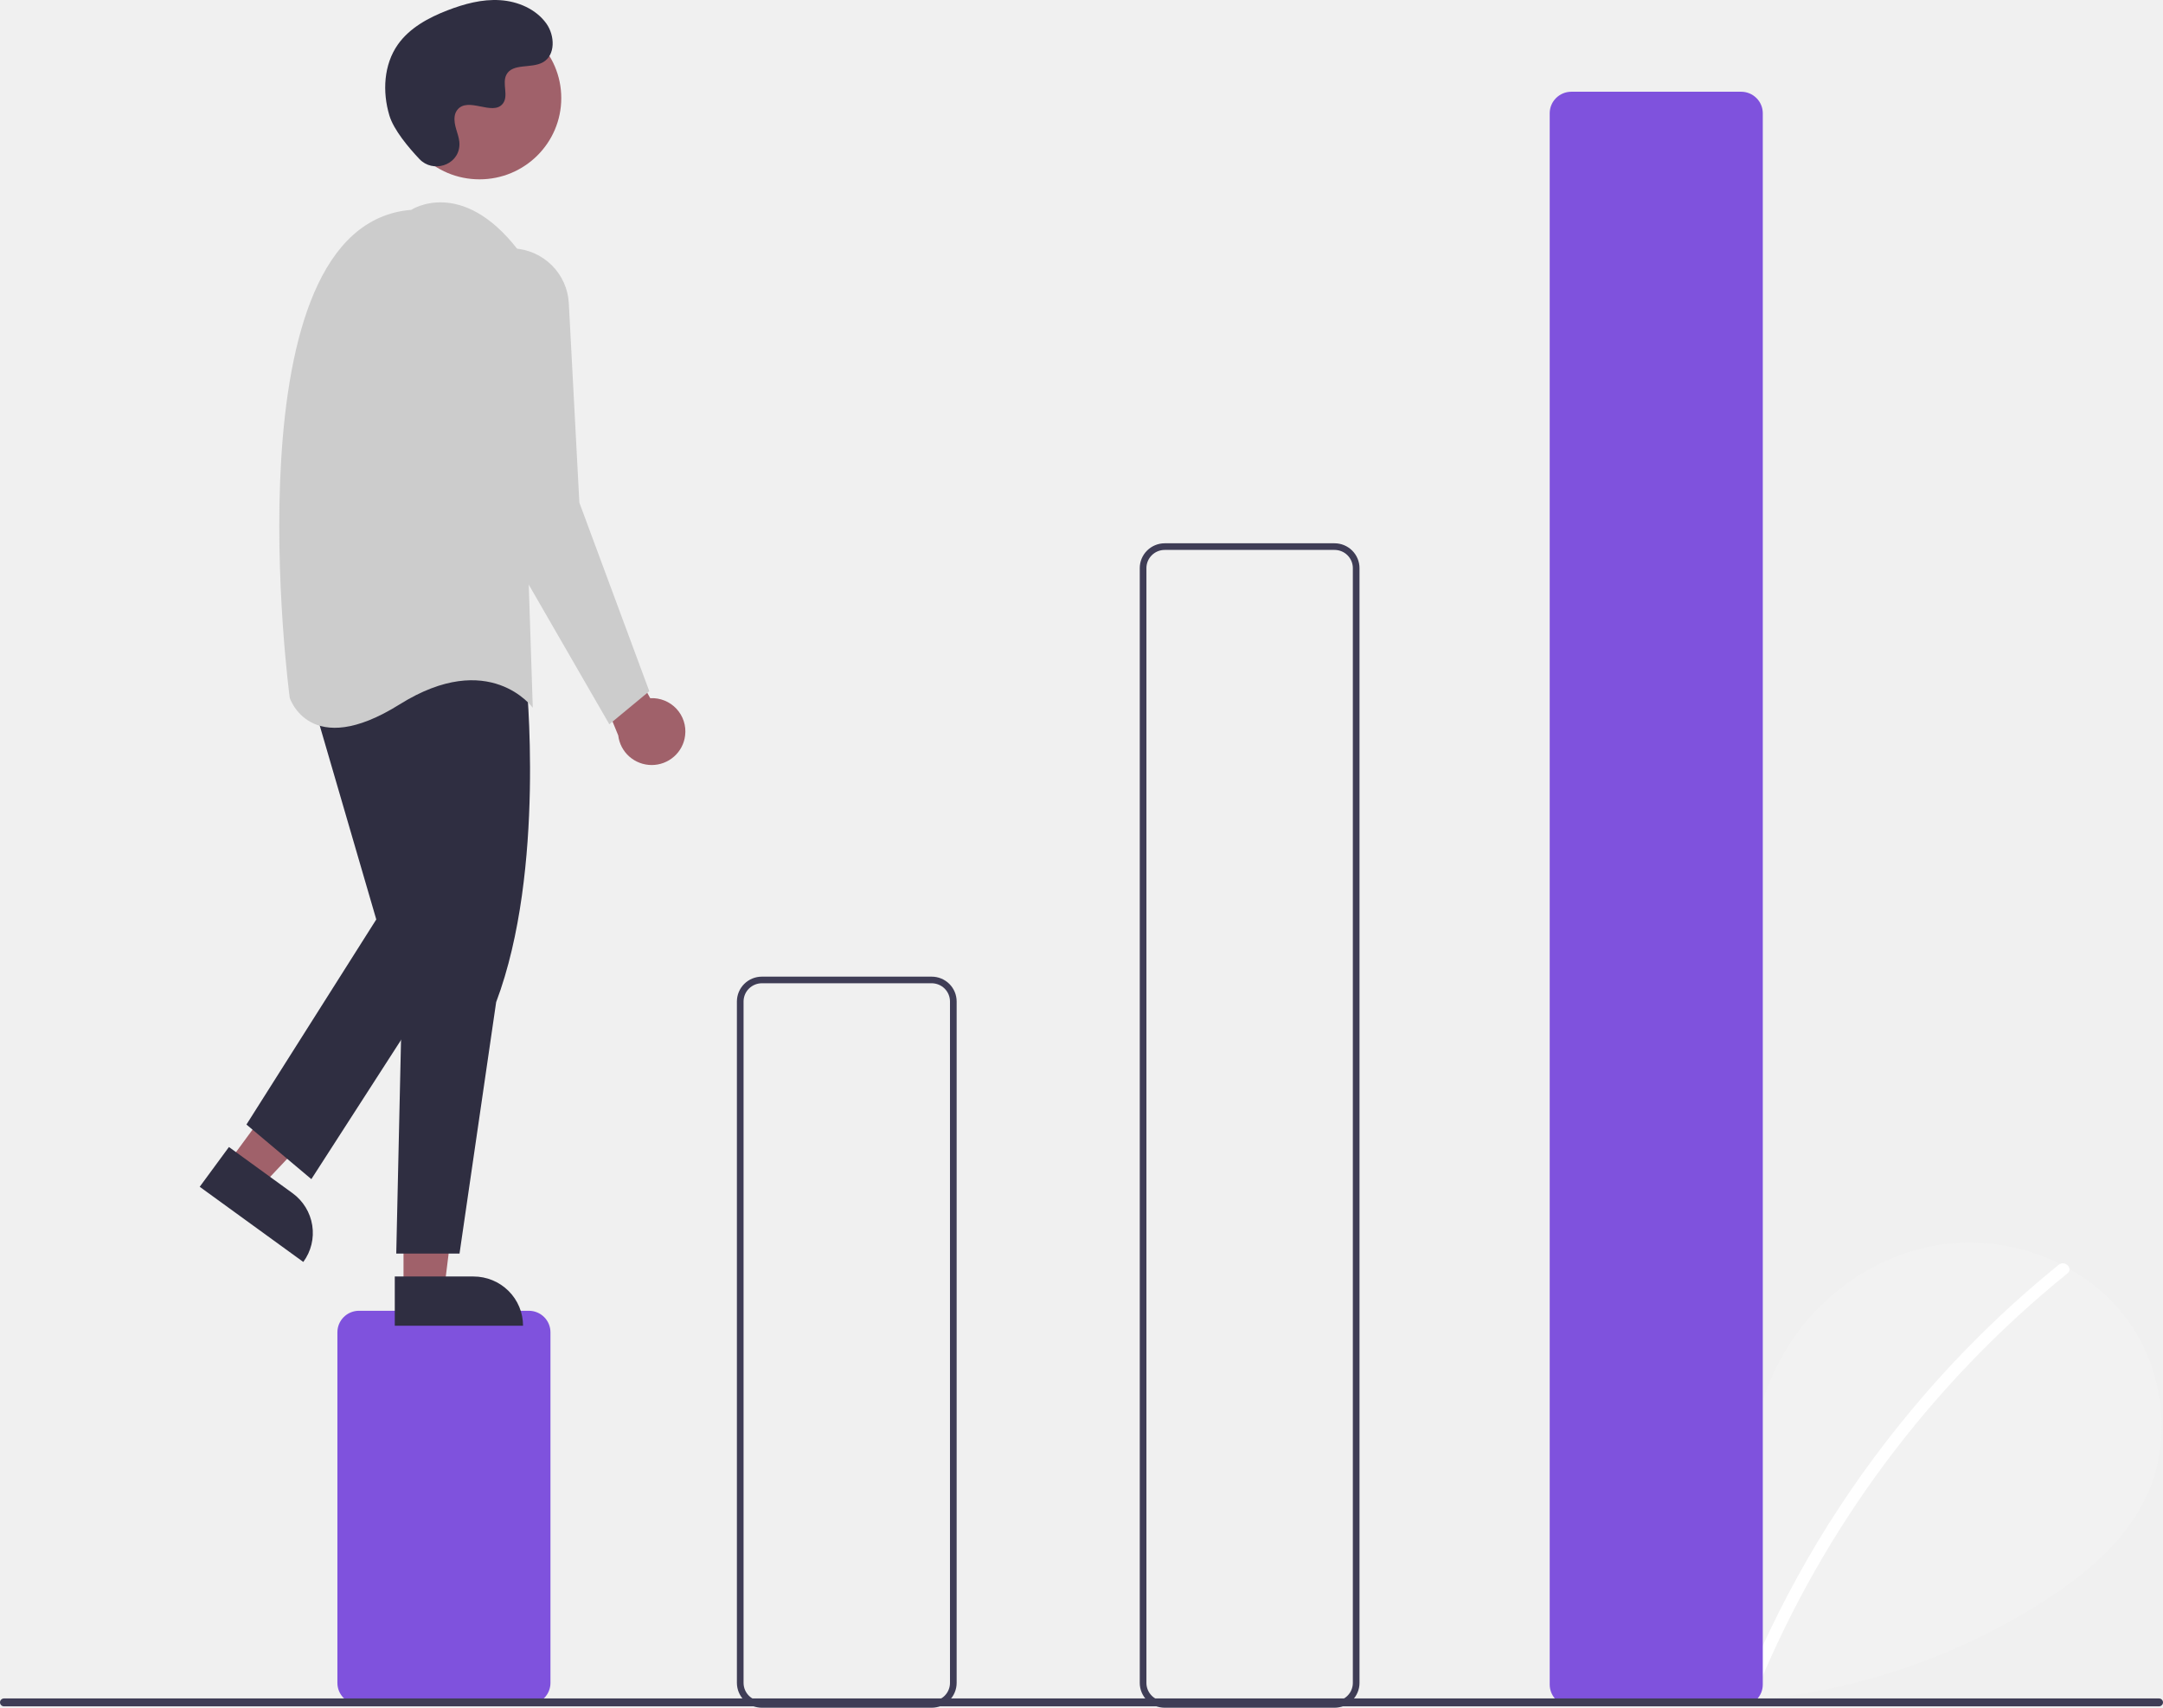
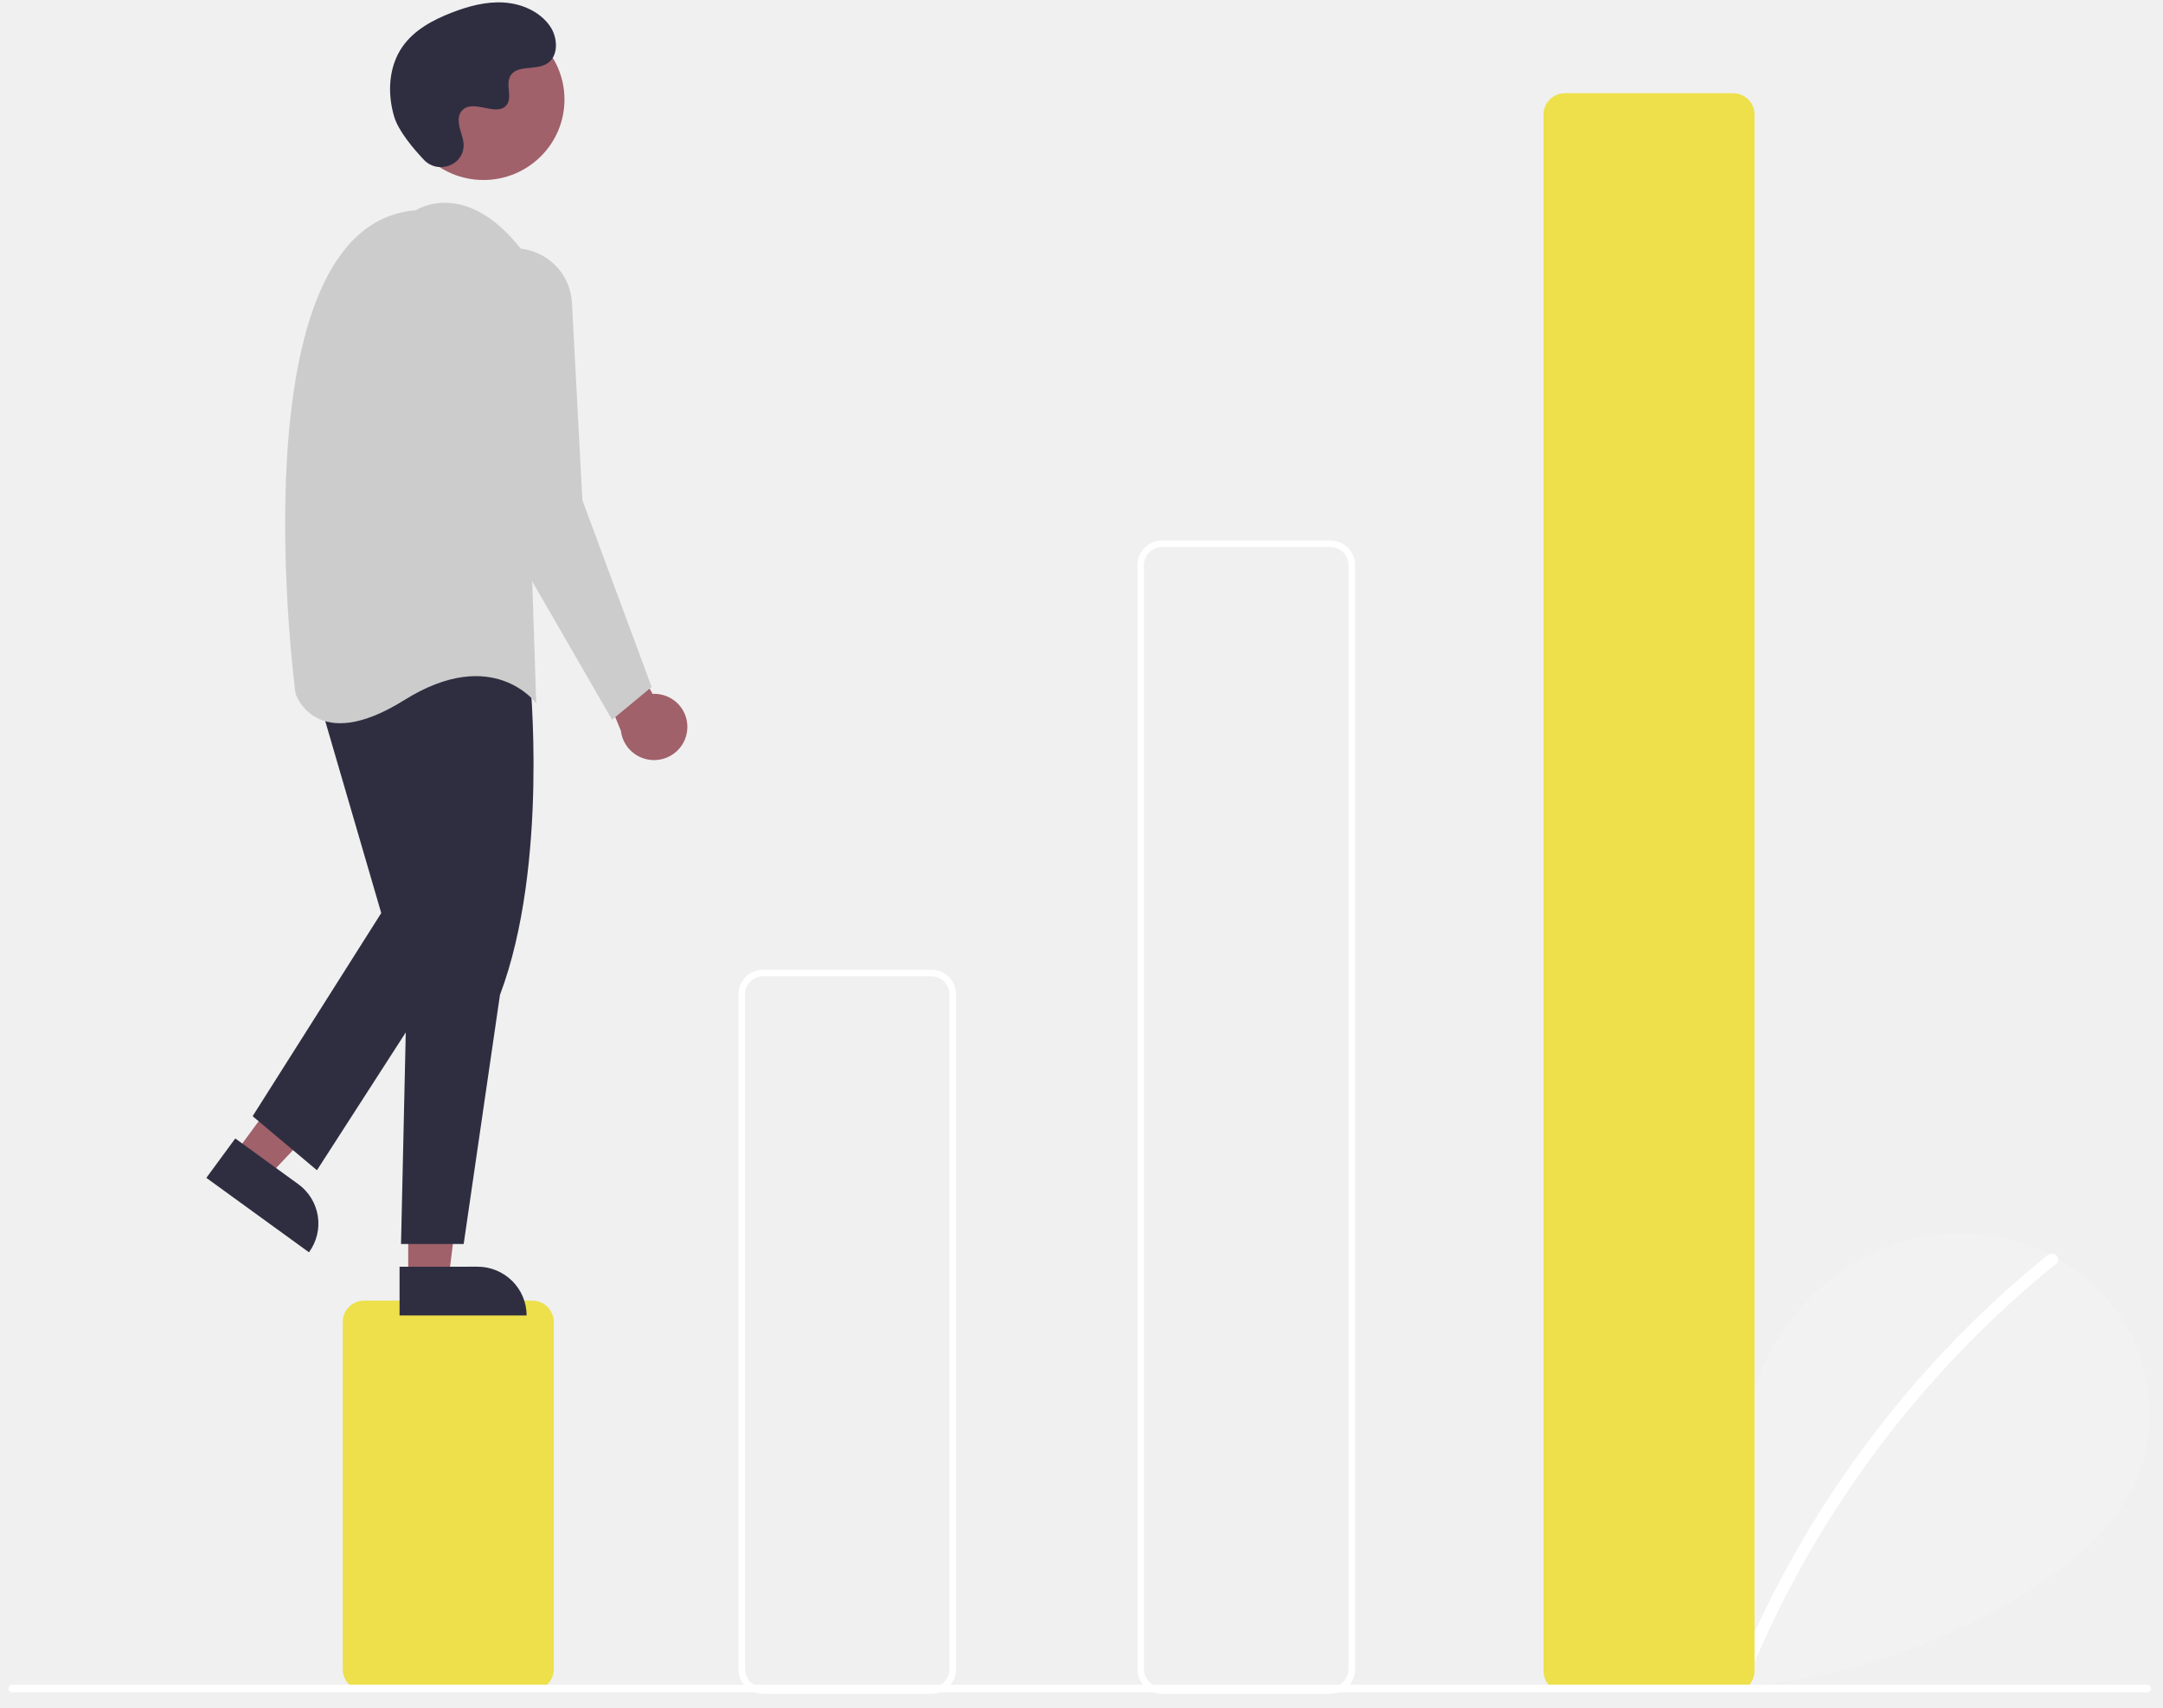
- <svg xmlns="http://www.w3.org/2000/svg" width="76" height="60" viewBox="0 0 76 60" fill="none">
+ <svg xmlns="http://www.w3.org/2000/svg" width="152" height="120" viewBox="0 0 152 120" fill="none">
  <g clip-path="url(#clip0)">
-     <path d="M56.693 59.279C55.641 58.396 55.002 57.001 55.17 55.643C55.337 54.285 56.375 53.036 57.721 52.748C59.068 52.459 60.602 53.258 61.011 54.564C61.236 52.045 61.496 49.42 62.844 47.275C64.064 45.333 66.179 43.943 68.47 43.694C70.761 43.445 73.174 44.385 74.602 46.181C76.031 47.978 76.381 50.59 75.38 52.653C74.643 54.173 73.285 55.304 71.862 56.224C67.263 59.172 61.748 60.371 56.33 59.6" fill="#F2F2F2" />
-     <path d="M72.337 44.437C70.446 45.967 68.712 47.678 67.159 49.545C64.728 52.458 62.761 55.724 61.326 59.228C61.221 59.484 61.639 59.596 61.743 59.343C64.09 53.647 67.838 48.626 72.642 44.74C72.858 44.566 72.551 44.263 72.337 44.437Z" fill="white" />
-     <path d="M18.581 59.884H12.615C12.413 59.883 12.22 59.804 12.078 59.662C11.935 59.521 11.855 59.329 11.855 59.128V46.808C11.855 46.608 11.935 46.416 12.078 46.274C12.22 46.133 12.413 46.053 12.615 46.053H18.581C18.783 46.053 18.976 46.133 19.119 46.274C19.261 46.416 19.341 46.608 19.341 46.808V59.128C19.341 59.329 19.261 59.521 19.119 59.662C18.976 59.804 18.783 59.883 18.581 59.884Z" fill="#7F52DD" />
-     <path d="M32.736 60H26.77C26.537 60 26.314 59.908 26.15 59.744C25.985 59.581 25.893 59.359 25.892 59.128V35.185C25.893 34.954 25.985 34.733 26.15 34.569C26.314 34.406 26.537 34.314 26.77 34.314H32.736C32.968 34.314 33.191 34.406 33.356 34.569C33.52 34.733 33.613 34.954 33.613 35.185V59.128C33.613 59.359 33.52 59.581 33.356 59.744C33.191 59.908 32.968 60 32.736 60ZM26.77 34.546C26.599 34.547 26.436 34.614 26.315 34.734C26.194 34.854 26.127 35.016 26.126 35.185V59.128C26.127 59.298 26.194 59.46 26.315 59.58C26.436 59.7 26.599 59.767 26.77 59.767H32.736C32.906 59.767 33.07 59.7 33.191 59.58C33.311 59.46 33.379 59.298 33.379 59.128V35.185C33.379 35.016 33.311 34.854 33.191 34.734C33.07 34.614 32.906 34.547 32.736 34.546H26.77Z" fill="#3F3D56" />
-     <path d="M46.891 60H40.925C40.692 60 40.469 59.908 40.304 59.744C40.14 59.581 40.047 59.359 40.047 59.128V19.96C40.047 19.729 40.14 19.507 40.304 19.344C40.469 19.18 40.692 19.088 40.925 19.088H46.891C47.123 19.088 47.346 19.18 47.511 19.344C47.675 19.507 47.768 19.729 47.768 19.96V59.128C47.768 59.359 47.675 59.581 47.511 59.744C47.346 59.908 47.123 60 46.891 60ZM40.925 19.321C40.754 19.321 40.59 19.388 40.47 19.508C40.349 19.628 40.281 19.79 40.281 19.96V59.128C40.281 59.298 40.349 59.46 40.47 59.58C40.59 59.7 40.754 59.767 40.925 59.768H46.891C47.061 59.767 47.225 59.7 47.345 59.58C47.466 59.46 47.534 59.298 47.534 59.128V19.96C47.534 19.79 47.466 19.628 47.345 19.508C47.225 19.388 47.061 19.321 46.891 19.321H40.925Z" fill="#3F3D56" />
-     <path d="M61.178 59.942H55.211C55.01 59.942 54.817 59.862 54.674 59.72C54.532 59.579 54.451 59.387 54.451 59.186V3.979C54.451 3.778 54.532 3.586 54.674 3.445C54.817 3.303 55.01 3.223 55.211 3.223H61.178C61.379 3.223 61.572 3.303 61.715 3.445C61.857 3.586 61.938 3.778 61.938 3.979V59.186C61.938 59.387 61.857 59.579 61.715 59.72C61.572 59.862 61.379 59.942 61.178 59.942Z" fill="#7F52DD" />
-     <path d="M24.072 25.844C24.094 25.674 24.078 25.502 24.025 25.34C23.973 25.177 23.885 25.028 23.768 24.902C23.651 24.777 23.508 24.679 23.349 24.614C23.189 24.55 23.018 24.521 22.846 24.53L20.767 20.739L20.299 22.367L21.723 25.84C21.757 26.126 21.895 26.39 22.111 26.581C22.327 26.772 22.607 26.878 22.896 26.879C23.186 26.879 23.465 26.774 23.682 26.583C23.899 26.393 24.038 26.13 24.072 25.844V25.844Z" fill="#A0616A" />
-     <path d="M8.05 40.809L9.208 41.649L13.021 37.61L11.312 36.37L8.05 40.809Z" fill="#A0616A" />
-     <path d="M10.657 44.338L7.017 41.697L8.044 40.3L10.277 41.92C10.65 42.191 10.9 42.597 10.971 43.051C11.043 43.504 10.93 43.967 10.657 44.338L10.657 44.338Z" fill="#2F2E41" />
-     <path d="M14.178 45.256L15.613 45.256L16.295 39.76L14.178 39.76L14.178 45.256Z" fill="#A0616A" />
-     <path d="M18.378 46.579L13.871 46.579L13.871 44.849L16.637 44.849C17.099 44.849 17.542 45.031 17.868 45.356C18.195 45.68 18.378 46.12 18.378 46.579Z" fill="#2F2E41" />
-     <path d="M18.485 23.82C18.485 23.82 19.187 30.561 17.433 35.21L16.146 44.043H13.923L14.157 33.583L13.338 24.285C13.338 24.285 14.976 20.1 18.485 23.82Z" fill="#2F2E41" />
-     <path d="M10.882 24.284L13.221 32.304L8.659 39.51L10.94 41.428L16.146 33.35L14.625 23.471L10.882 24.284Z" fill="#2F2E41" />
-     <path d="M16.848 6.301C18.435 6.301 19.721 5.023 19.721 3.446C19.721 1.87 18.435 0.592 16.848 0.592C15.261 0.592 13.975 1.87 13.975 3.446C13.975 5.023 15.261 6.301 16.848 6.301Z" fill="#A0616A" />
-     <path d="M14.45 7.373C14.45 7.373 16.204 6.211 18.193 8.768L18.72 24.866C18.72 24.866 17.199 22.773 14.04 24.749C10.882 26.725 10.18 24.517 10.18 24.517C10.18 24.517 7.957 7.896 14.45 7.373Z" fill="#CCCCCC" />
-     <path d="M18.052 8.728C18.556 8.755 19.033 8.966 19.39 9.322C19.747 9.677 19.959 10.151 19.986 10.652L20.357 17.66L22.814 24.285L21.41 25.447L16.848 17.543L15.914 11.047C15.871 10.749 15.895 10.446 15.985 10.158C16.074 9.871 16.226 9.607 16.431 9.385C16.635 9.163 16.887 8.989 17.167 8.876C17.447 8.762 17.749 8.711 18.052 8.728Z" fill="#CCCCCC" />
-     <path d="M14.737 5.588C15.207 6.085 16.079 5.818 16.14 5.139C16.145 5.086 16.145 5.033 16.139 4.98C16.108 4.68 15.933 4.407 15.975 4.089C15.984 4.01 16.014 3.934 16.061 3.87C16.435 3.372 17.314 4.093 17.667 3.642C17.884 3.365 17.629 2.93 17.795 2.621C18.015 2.214 18.664 2.415 19.072 2.191C19.525 1.943 19.498 1.252 19.2 0.831C18.836 0.319 18.198 0.045 17.567 0.006C16.937 -0.034 16.311 0.136 15.723 0.363C15.054 0.622 14.392 0.98 13.98 1.564C13.48 2.274 13.432 3.229 13.682 4.059C13.834 4.565 14.354 5.182 14.737 5.588Z" fill="#2F2E41" />
-     <path d="M75.861 59.951H0.139C0.102 59.951 0.067 59.936 0.041 59.91C0.015 59.884 0 59.849 0 59.812C0 59.776 0.015 59.741 0.041 59.715C0.067 59.689 0.102 59.674 0.139 59.674H75.861C75.898 59.674 75.933 59.689 75.959 59.715C75.985 59.741 76 59.776 76 59.812C76 59.849 75.985 59.884 75.959 59.91C75.933 59.936 75.898 59.951 75.861 59.951Z" fill="#3F3D56" />
+     <path d="M112.906 117.595C110.823 115.846 109.557 113.082 109.889 110.392C110.221 107.701 112.277 105.228 114.944 104.656C117.611 104.085 120.651 105.667 121.461 108.255C121.907 103.265 122.42 98.065 125.091 93.816C127.509 89.967 131.697 87.214 136.235 86.721C140.774 86.229 145.553 88.089 148.384 91.649C151.215 95.208 151.908 100.383 149.925 104.469C148.465 107.479 145.774 109.72 142.955 111.542C133.845 117.382 122.919 119.757 112.187 118.23" fill="#F2F2F2" />
+     <path d="M143.896 88.192C140.15 91.223 136.715 94.613 133.638 98.312C128.823 104.082 124.927 110.551 122.085 117.494C121.877 118.001 122.704 118.221 122.91 117.721C127.56 106.437 134.983 96.491 144.501 88.794C144.928 88.448 144.319 87.849 143.896 88.192Z" fill="white" />
+     <path d="M37.408 118.793H25.59C25.19 118.792 24.808 118.634 24.525 118.354C24.243 118.073 24.084 117.693 24.084 117.296V92.891C24.084 92.494 24.243 92.113 24.525 91.833C24.808 91.552 25.19 91.394 25.59 91.394H37.408C37.808 91.394 38.19 91.552 38.473 91.833C38.755 92.113 38.914 92.494 38.914 92.891V117.296C38.914 117.693 38.755 118.073 38.473 118.354C38.19 118.634 37.808 118.792 37.408 118.793Z" fill="#EDE04B" />
+     <path d="M65.448 119.023H53.63C53.169 119.022 52.727 118.84 52.401 118.516C52.075 118.193 51.892 117.754 51.892 117.296V69.866C51.892 69.409 52.075 68.97 52.401 68.646C52.727 68.322 53.169 68.14 53.63 68.14H65.448C65.909 68.14 66.351 68.322 66.677 68.646C67.002 68.97 67.186 69.409 67.186 69.866V117.296C67.186 117.754 67.002 118.193 66.677 118.516C66.351 118.84 65.909 119.022 65.448 119.023ZM53.63 68.6C53.292 68.6 52.968 68.734 52.729 68.971C52.49 69.209 52.355 69.531 52.355 69.866V117.296C52.355 117.632 52.49 117.954 52.729 118.191C52.968 118.428 53.292 118.562 53.63 118.562H65.448C65.786 118.562 66.11 118.428 66.349 118.191C66.588 117.954 66.722 117.632 66.723 117.296V69.866C66.722 69.531 66.588 69.209 66.349 68.971C66.11 68.734 65.786 68.6 65.448 68.6H53.63Z" fill="white" />
+     <path d="M93.488 119.023H81.67C81.209 119.022 80.767 118.84 80.441 118.517C80.115 118.193 79.932 117.754 79.931 117.296V39.705C79.932 39.247 80.115 38.808 80.441 38.485C80.767 38.161 81.209 37.979 81.67 37.978H93.488C93.949 37.979 94.391 38.161 94.716 38.485C95.042 38.808 95.225 39.247 95.226 39.705V117.296C95.225 117.754 95.042 118.193 94.716 118.517C94.391 118.84 93.949 119.022 93.488 119.023ZM81.67 38.439C81.332 38.439 81.008 38.573 80.769 38.81C80.53 39.048 80.395 39.37 80.395 39.705V117.296C80.395 117.632 80.53 117.954 80.769 118.191C81.008 118.428 81.332 118.562 81.67 118.562H93.488C93.826 118.562 94.15 118.428 94.389 118.191C94.628 117.954 94.762 117.632 94.763 117.296V39.705C94.762 39.37 94.628 39.048 94.389 38.81C94.15 38.573 93.826 38.439 93.488 38.439H81.67Z" fill="white" />
+     <path d="M121.79 118.908H109.971C109.572 118.907 109.189 118.749 108.907 118.469C108.624 118.188 108.465 117.808 108.465 117.411V8.047C108.465 7.65 108.624 7.27 108.907 6.989C109.189 6.709 109.572 6.551 109.971 6.551H121.79C122.189 6.551 122.572 6.709 122.854 6.989C123.137 7.27 123.295 7.65 123.296 8.047V117.411C123.295 117.808 123.137 118.188 122.854 118.469C122.572 118.749 122.189 118.907 121.79 118.908Z" fill="#EDE04B" />
+     <path d="M48.286 51.361C48.329 51.026 48.297 50.685 48.193 50.362C48.089 50.04 47.915 49.744 47.684 49.496C47.452 49.248 47.168 49.053 46.853 48.925C46.537 48.798 46.197 48.741 45.857 48.758L41.738 41.25L40.811 44.473L43.633 51.354C43.7 51.92 43.973 52.442 44.401 52.821C44.83 53.2 45.383 53.41 45.956 53.411C46.53 53.412 47.084 53.204 47.513 52.826C47.943 52.448 48.218 51.927 48.286 51.361V51.361Z" fill="#A0616A" />
+     <path d="M16.547 81.006L18.841 82.67L26.395 74.669L23.008 72.212L16.547 81.006Z" fill="#A0616A" />
+     <path d="M21.711 87.997L14.5 82.766L16.534 79.998L20.959 83.208C21.698 83.744 22.192 84.549 22.334 85.448C22.475 86.346 22.251 87.263 21.711 87.997L21.711 87.997Z" fill="#2F2E41" />
+     <path d="M28.686 89.816L31.528 89.816L32.879 78.928L28.686 78.928L28.686 89.816Z" fill="#A0616A" />
+     <path d="M37.007 92.437L28.078 92.437L28.078 89.01L33.557 89.009C34.472 89.009 35.349 89.37 35.996 90.013C36.643 90.656 37.007 91.528 37.007 92.437Z" fill="#2F2E41" />
+     <path d="M37.219 47.351C37.219 47.351 38.609 60.705 35.133 69.915L32.584 87.413H28.181L28.645 66.691L27.023 48.272C27.023 48.272 30.267 39.983 37.219 47.351Z" fill="#2F2E41" />
+     <path d="M22.156 48.272L26.791 64.159L17.753 78.433L22.272 82.232L32.584 66.231L29.572 46.66L22.156 48.272Z" fill="#2F2E41" />
+     <path d="M33.976 12.648C37.119 12.648 39.667 10.116 39.667 6.993C39.667 3.87 37.119 1.338 33.976 1.338C30.832 1.338 28.284 3.87 28.284 6.993C28.284 10.116 30.832 12.648 33.976 12.648Z" fill="#A0616A" />
+     <path d="M29.224 14.772C29.224 14.772 32.7 12.47 36.64 17.535L37.682 49.423C37.682 49.423 34.67 45.279 28.413 49.193C22.156 53.107 20.766 48.733 20.766 48.733C20.766 48.733 16.363 15.808 29.224 14.772Z" fill="#CCCCCC" />
+     <path d="M36.359 17.455C37.359 17.508 38.303 17.927 39.011 18.631C39.718 19.335 40.139 20.274 40.191 21.267L40.927 35.148L45.793 48.272L43.012 50.574L33.975 34.918L32.124 22.049C32.039 21.459 32.087 20.858 32.264 20.289C32.442 19.72 32.743 19.197 33.148 18.757C33.553 18.318 34.051 17.973 34.607 17.748C35.162 17.523 35.76 17.422 36.359 17.455Z" fill="#CCCCCC" />
+     <path d="M29.793 11.235C30.724 12.22 32.452 11.691 32.573 10.346C32.583 10.241 32.582 10.136 32.571 10.032C32.508 9.436 32.162 8.895 32.245 8.266C32.264 8.109 32.322 7.96 32.416 7.832C33.157 6.846 34.898 8.273 35.597 7.38C36.026 6.833 35.522 5.971 35.851 5.358C36.286 4.551 37.573 4.949 38.38 4.507C39.279 4.015 39.225 2.646 38.634 1.813C37.913 0.797 36.648 0.255 35.4 0.177C34.152 0.099 32.912 0.434 31.746 0.886C30.422 1.398 29.109 2.107 28.294 3.264C27.303 4.671 27.207 6.562 27.703 8.207C28.005 9.208 29.034 10.431 29.793 11.235Z" fill="#2F2E41" />
+     <path d="M150.876 118.925H0.876C0.803 118.925 0.733 118.896 0.681 118.845C0.63 118.793 0.601 118.724 0.601 118.651C0.601 118.579 0.63 118.509 0.681 118.458C0.733 118.406 0.803 118.377 0.876 118.377H150.876C150.949 118.377 151.019 118.406 151.071 118.458C151.123 118.509 151.152 118.579 151.152 118.651C151.152 118.724 151.123 118.793 151.071 118.845C151.019 118.896 150.949 118.925 150.876 118.925Z" fill="white" />
  </g>
  <defs>
    <clipPath id="clip0">
-       <rect width="76" height="60" fill="white" />
+       <rect width="150.552" height="118.857" fill="white" transform="translate(0.600006 0.165771)" />
    </clipPath>
  </defs>
</svg>
